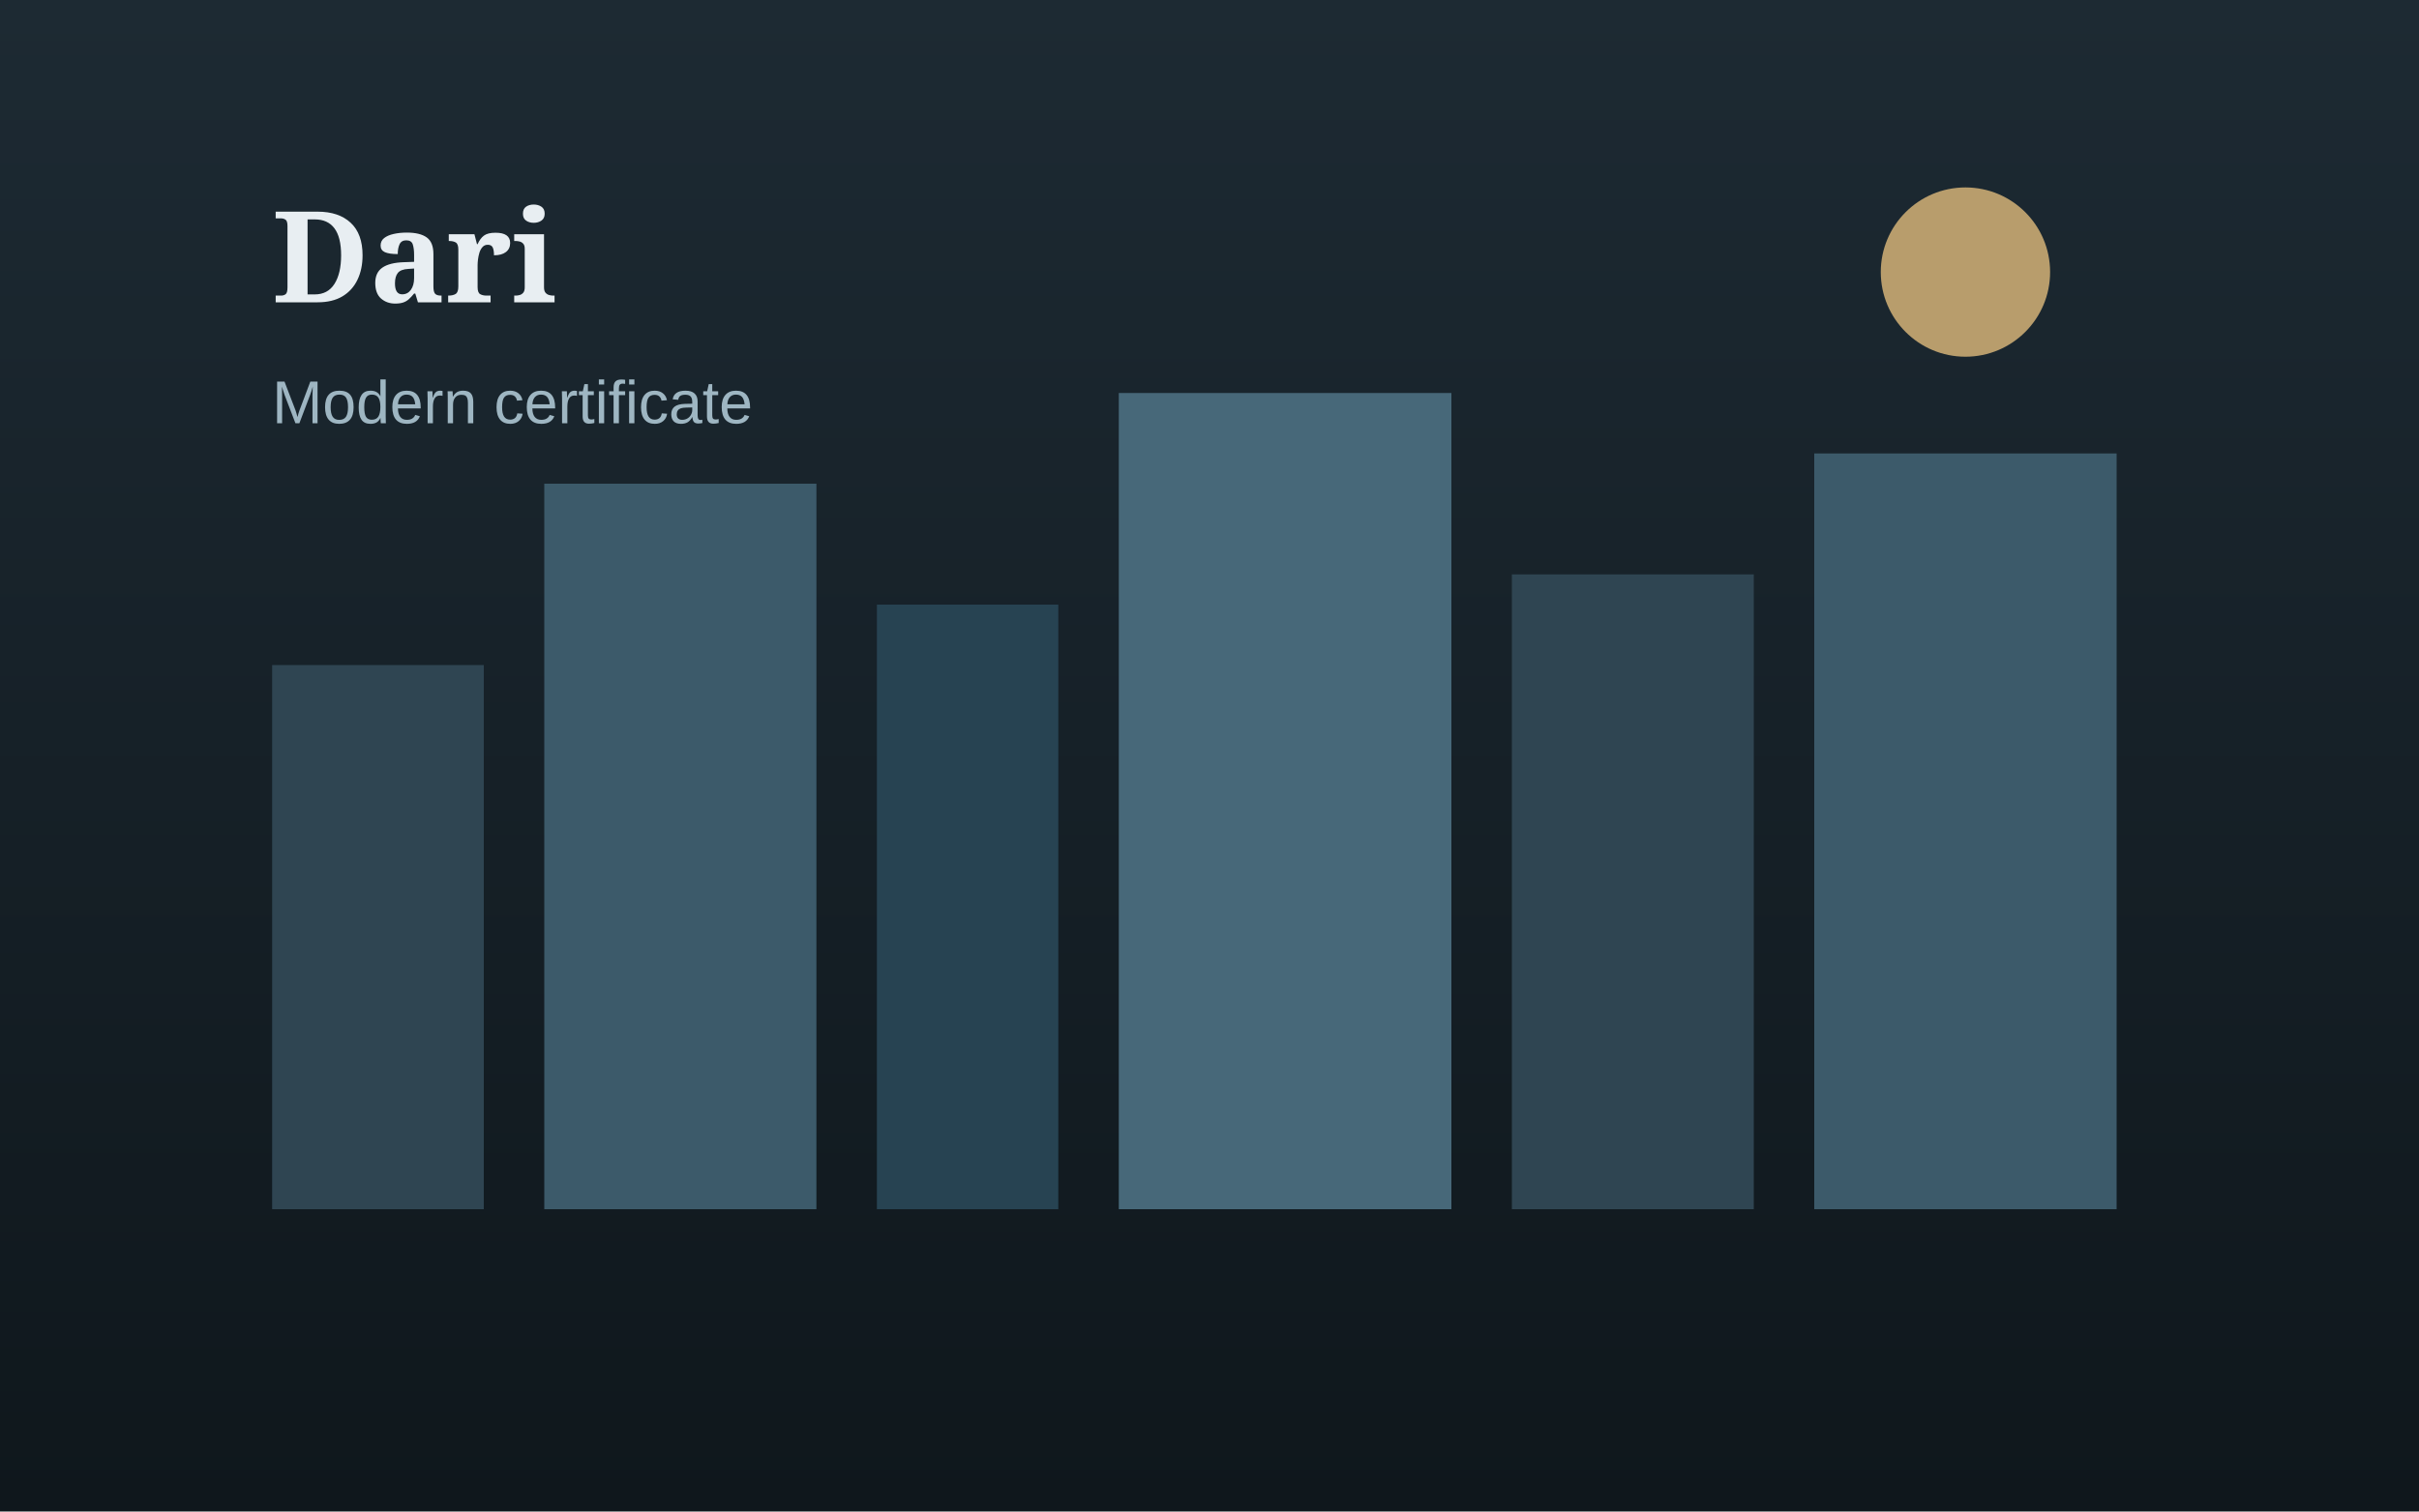
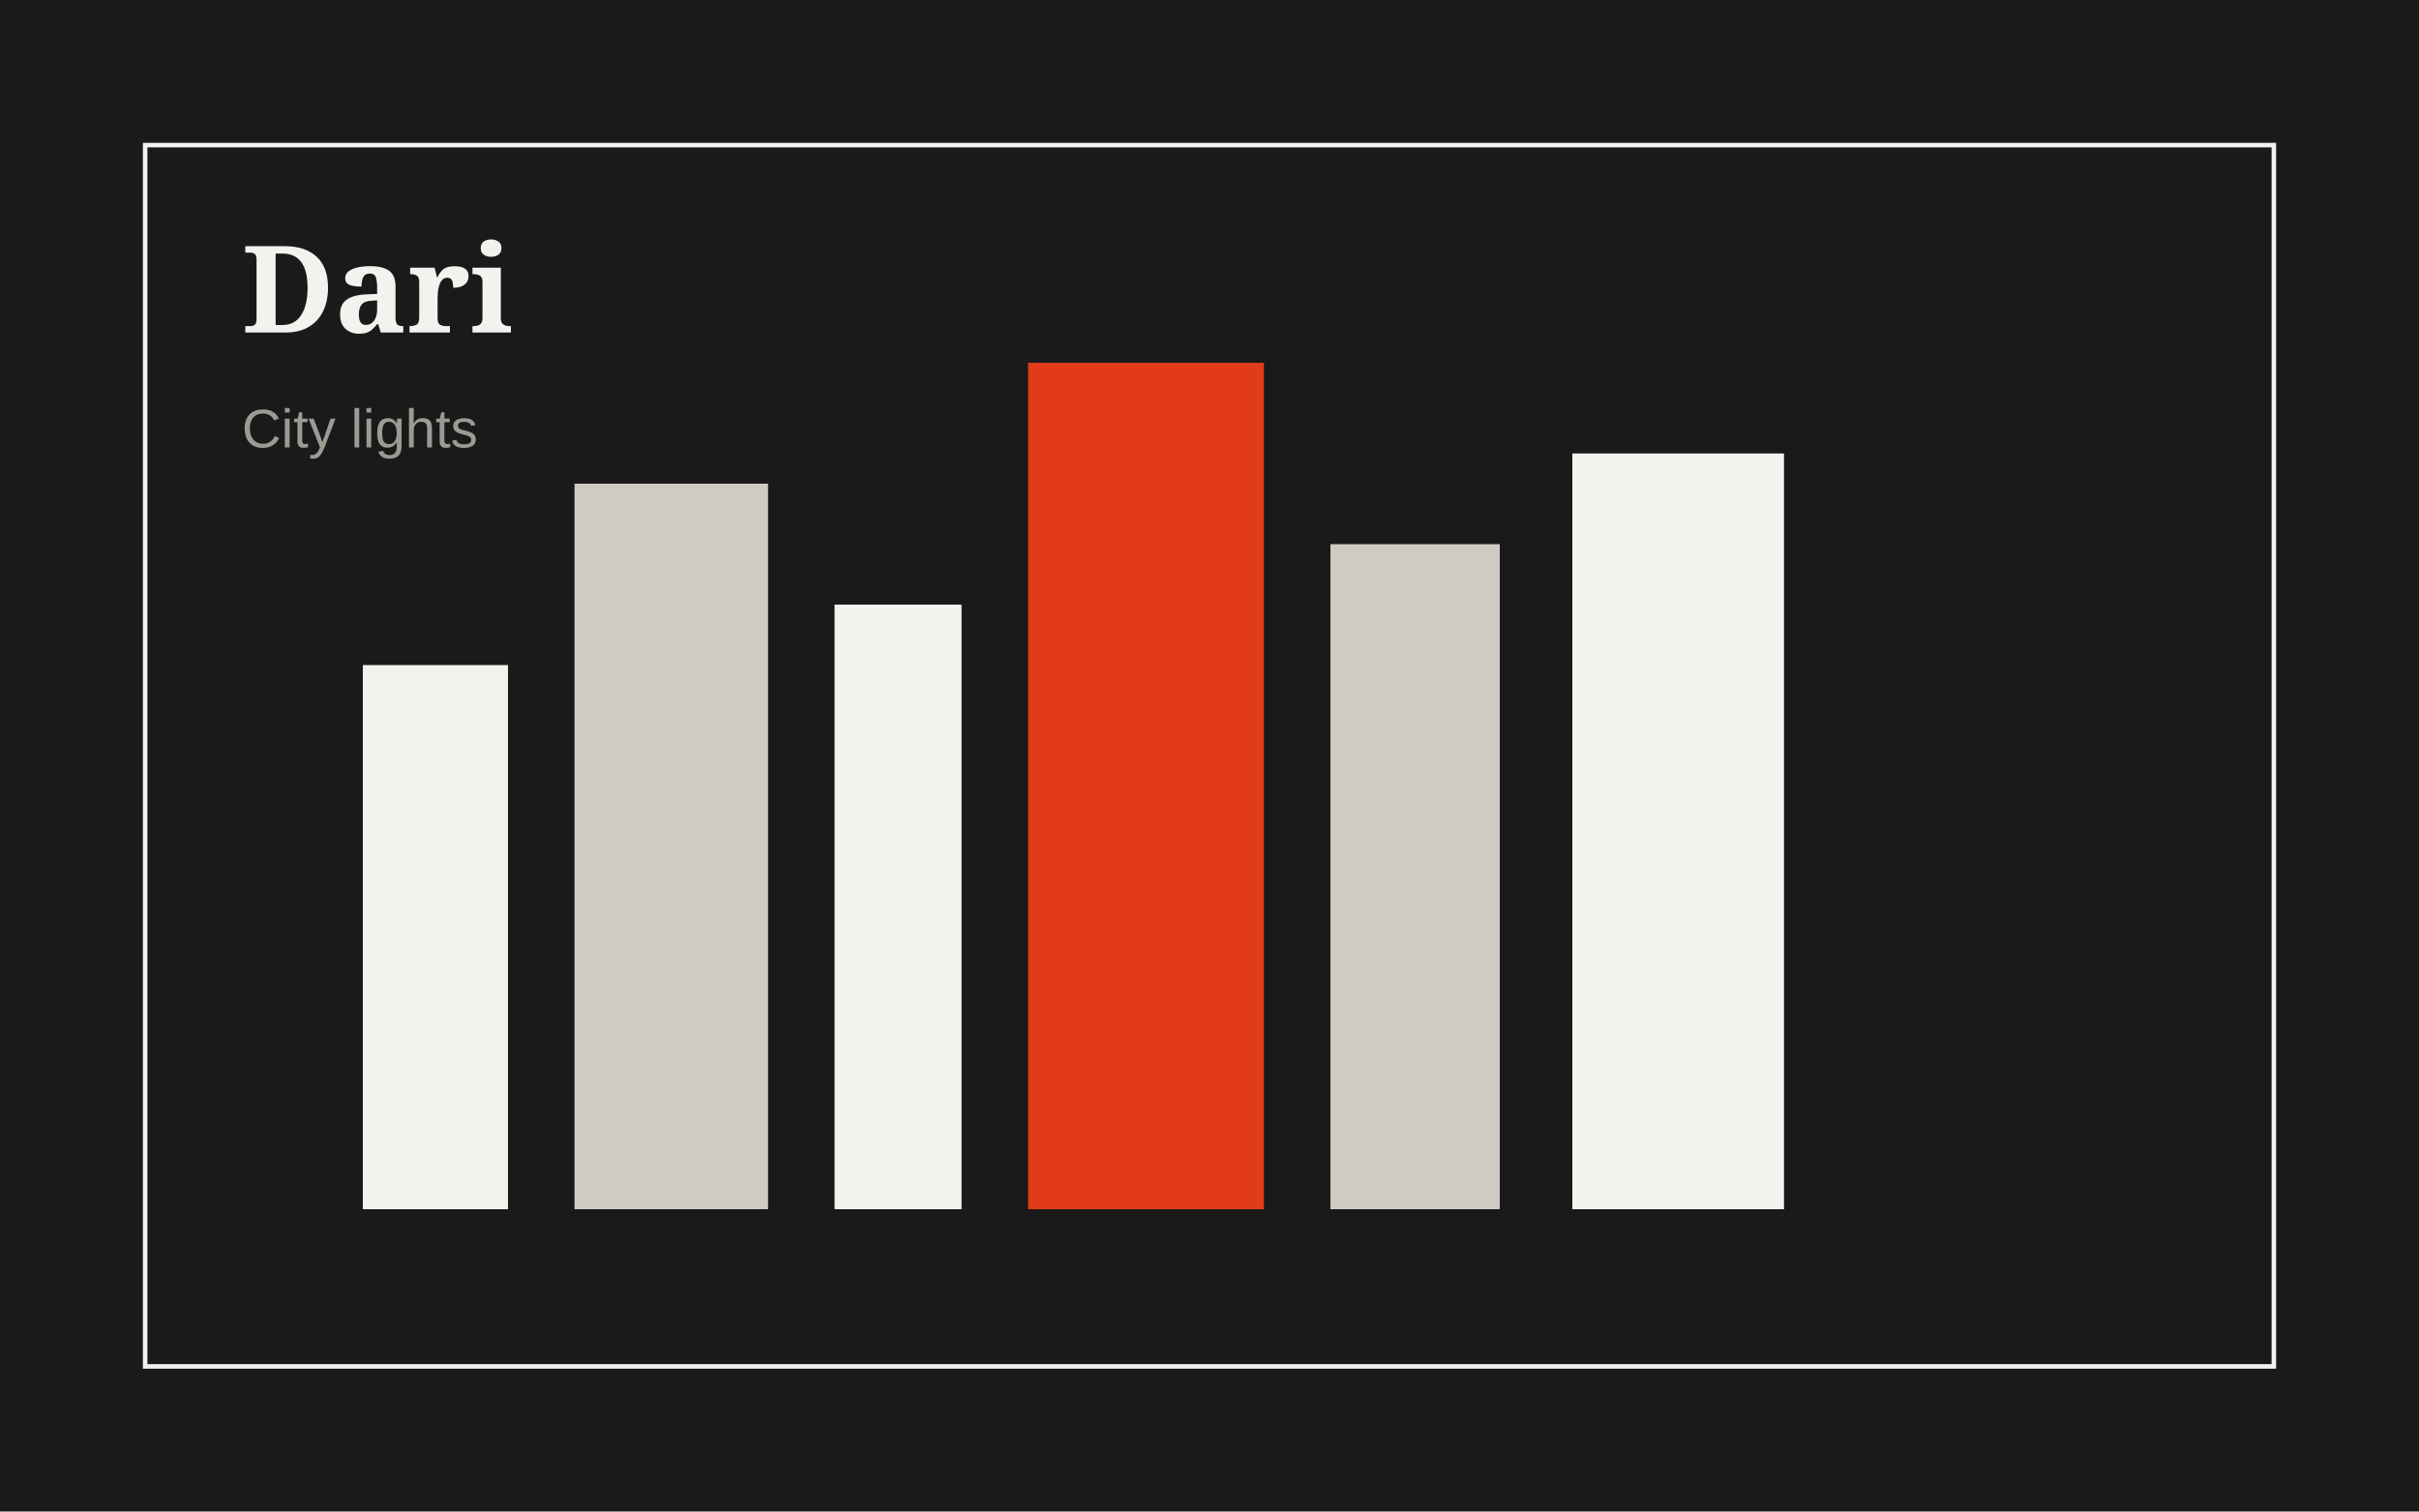
<svg xmlns="http://www.w3.org/2000/svg" viewBox="0 0 800 500" role="img" aria-label="City lights">
-   <defs>
-     <linearGradient id="cbg" x1="0" y1="0" x2="0" y2="1">
-       <stop offset="0%" stop-color="#1d2a33" />
-       <stop offset="100%" stop-color="#0f171c" />
-     </linearGradient>
-   </defs>
-   <rect width="800" height="500" fill="url(#cbg)" />
-   <rect x="90" y="220" width="70" height="180" fill="#2f4552" />
-   <rect x="180" y="160" width="90" height="240" fill="#3c5a6a" />
-   <rect x="290" y="200" width="60" height="200" fill="#274352" />
-   <rect x="370" y="130" width="110" height="270" fill="#476879" />
-   <rect x="500" y="190" width="80" height="210" fill="#2f4552" />
-   <rect x="600" y="150" width="100" height="250" fill="#3c5a6a" />
-   <circle cx="650" cy="90" r="28" fill="#d4b277" opacity="0.85" />
-   <text x="90" y="100" fill="#e8eef2" font-family="Georgia, serif" font-size="42" font-weight="700">Dari</text>
-   <text x="90" y="140" fill="#9eb6c2" font-family="Arial, sans-serif" font-size="20">Modern certificate</text>
+   <rect width="800" height="500" fill="#1a1a1a" />
+   <rect x="120" y="220" width="48" height="180" fill="#f3f2ee" />
+   <rect x="190" y="160" width="64" height="240" fill="#cfcbc3" />
+   <rect x="276" y="200" width="42" height="200" fill="#f3f2ee" />
+   <rect x="340" y="120" width="78" height="280" fill="#e23b1a" />
+   <rect x="440" y="180" width="56" height="220" fill="#cfcbc3" />
+   <rect x="520" y="150" width="70" height="250" fill="#f3f2ee" />
+   <rect x="48" y="48" width="704" height="404" fill="none" stroke="#f3f2ee" stroke-width="1.5" />
+   <text x="80" y="110" fill="#f3f2ee" font-family="Georgia, serif" font-size="40" font-weight="700">Dari</text>
+   <text x="80" y="148" fill="#9c9a93" font-family="Arial, sans-serif" font-size="18">City lights</text>
</svg>
